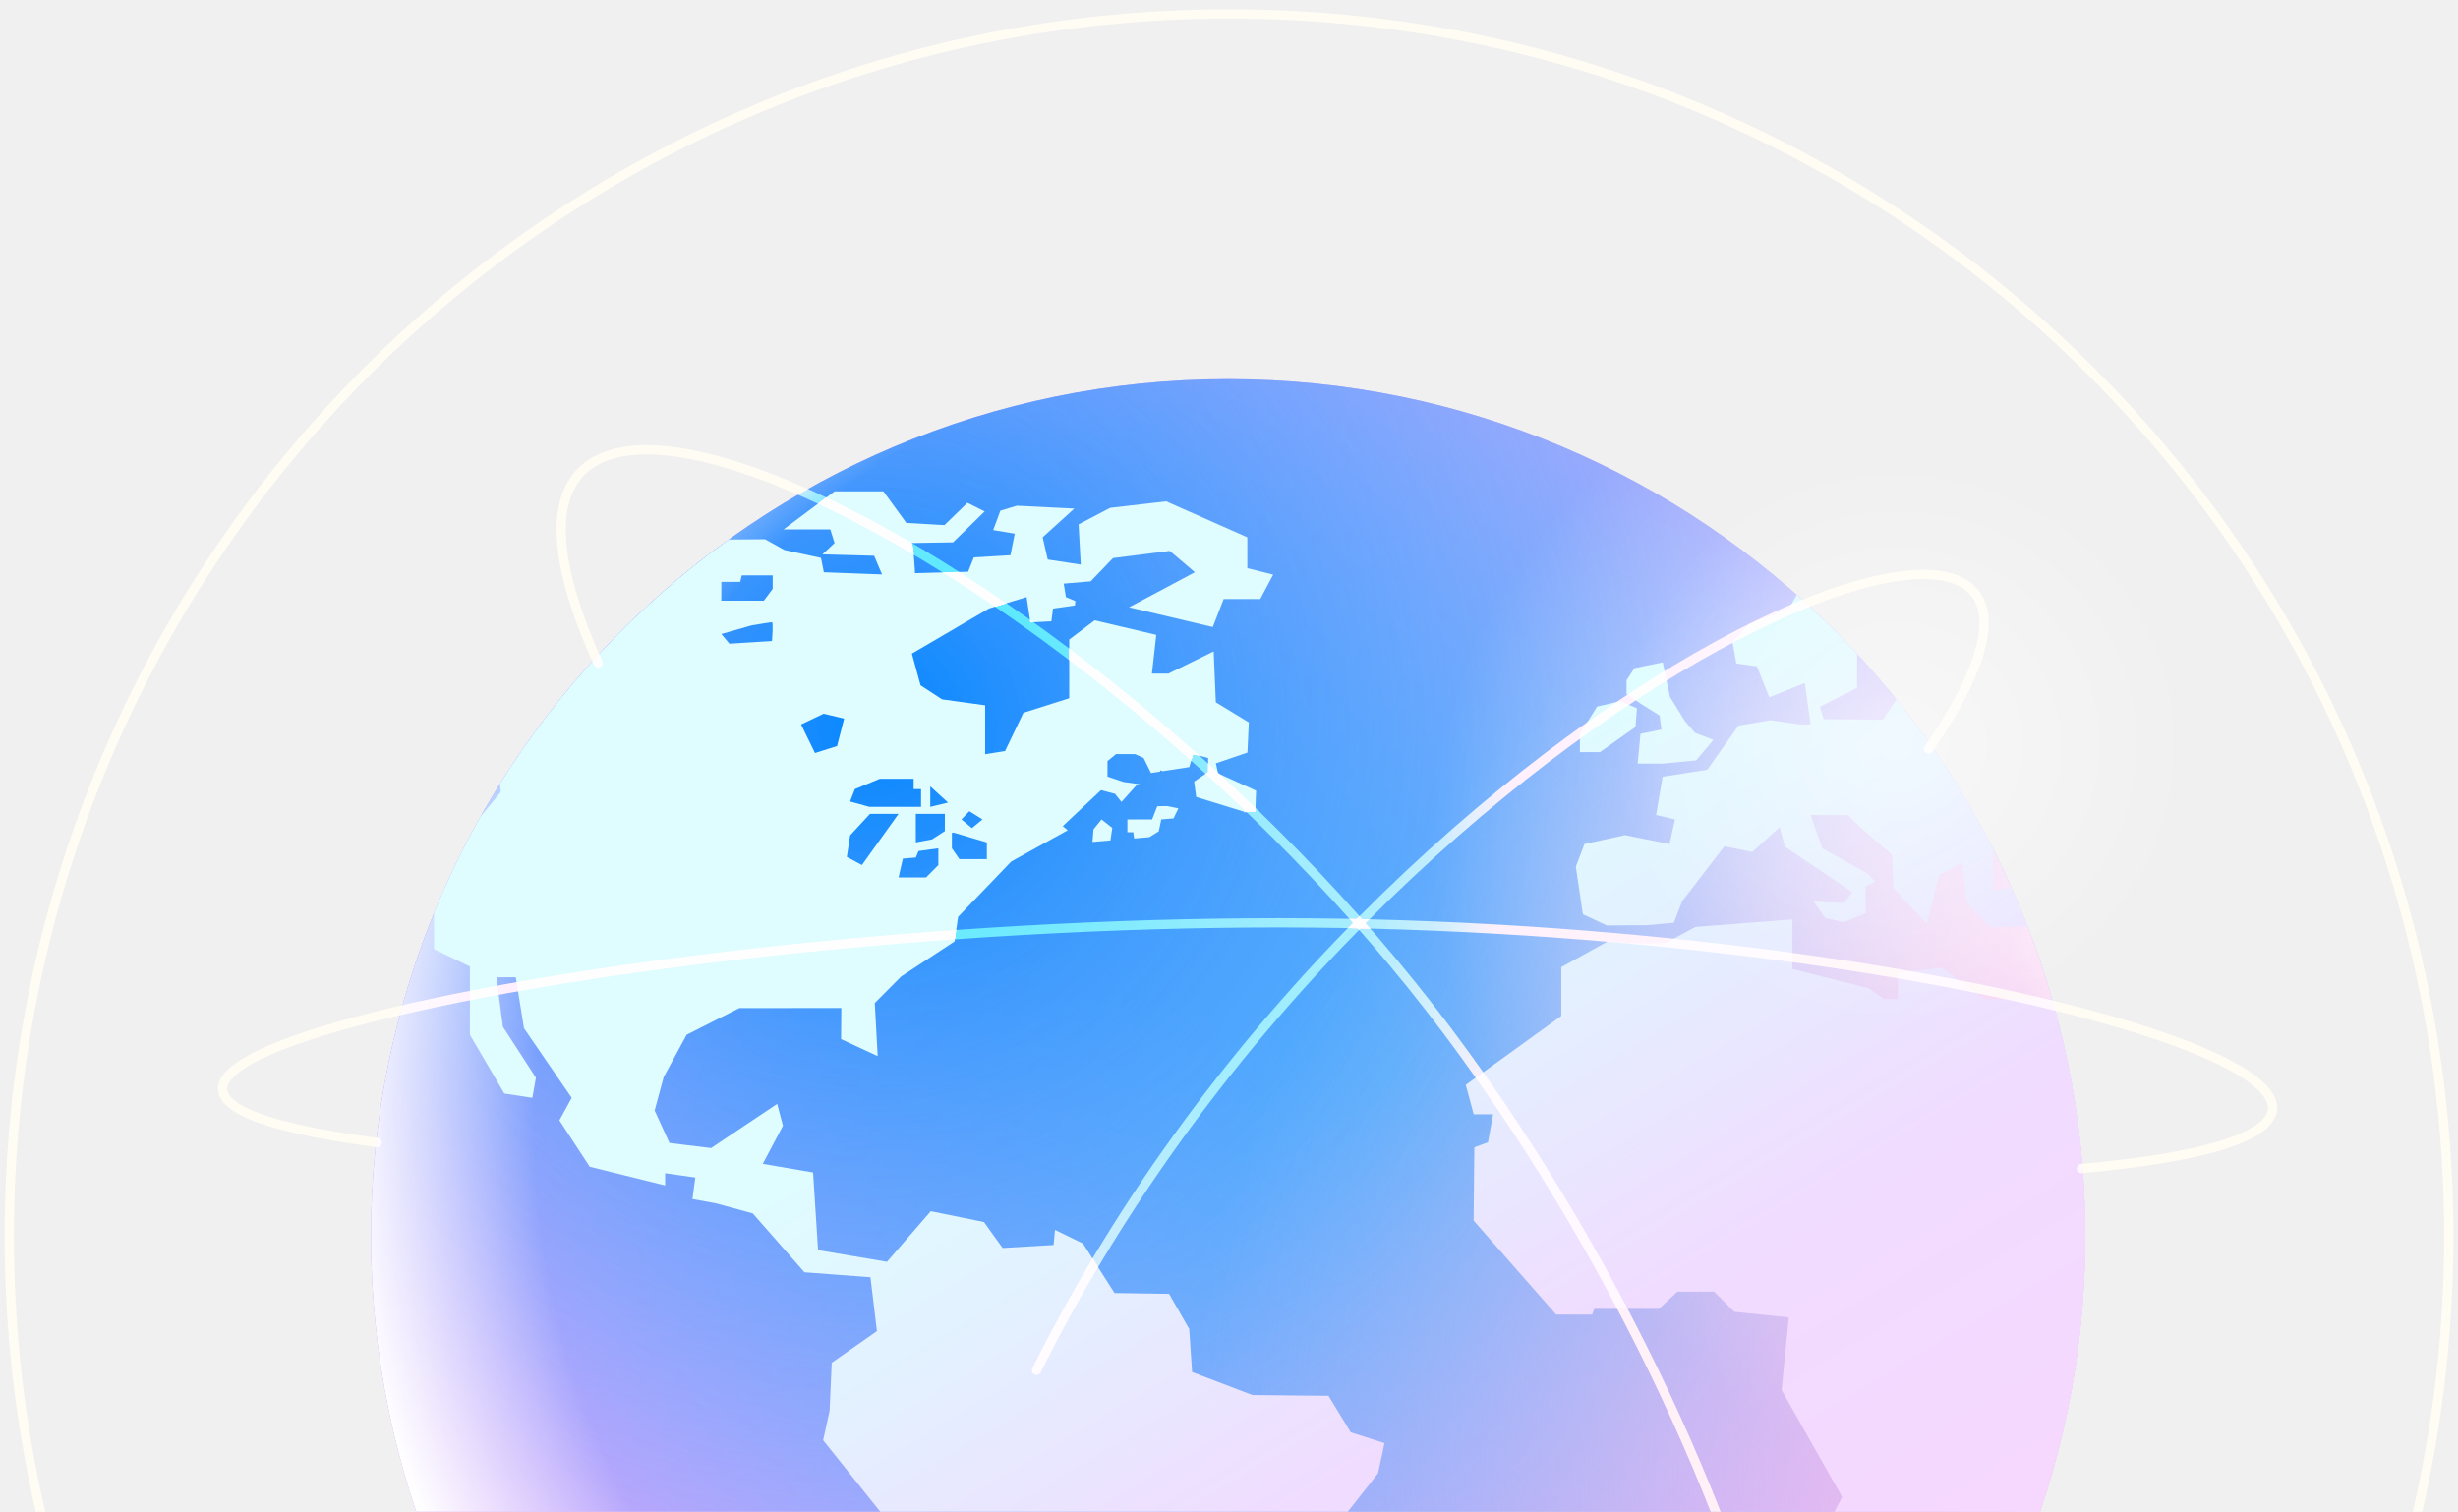
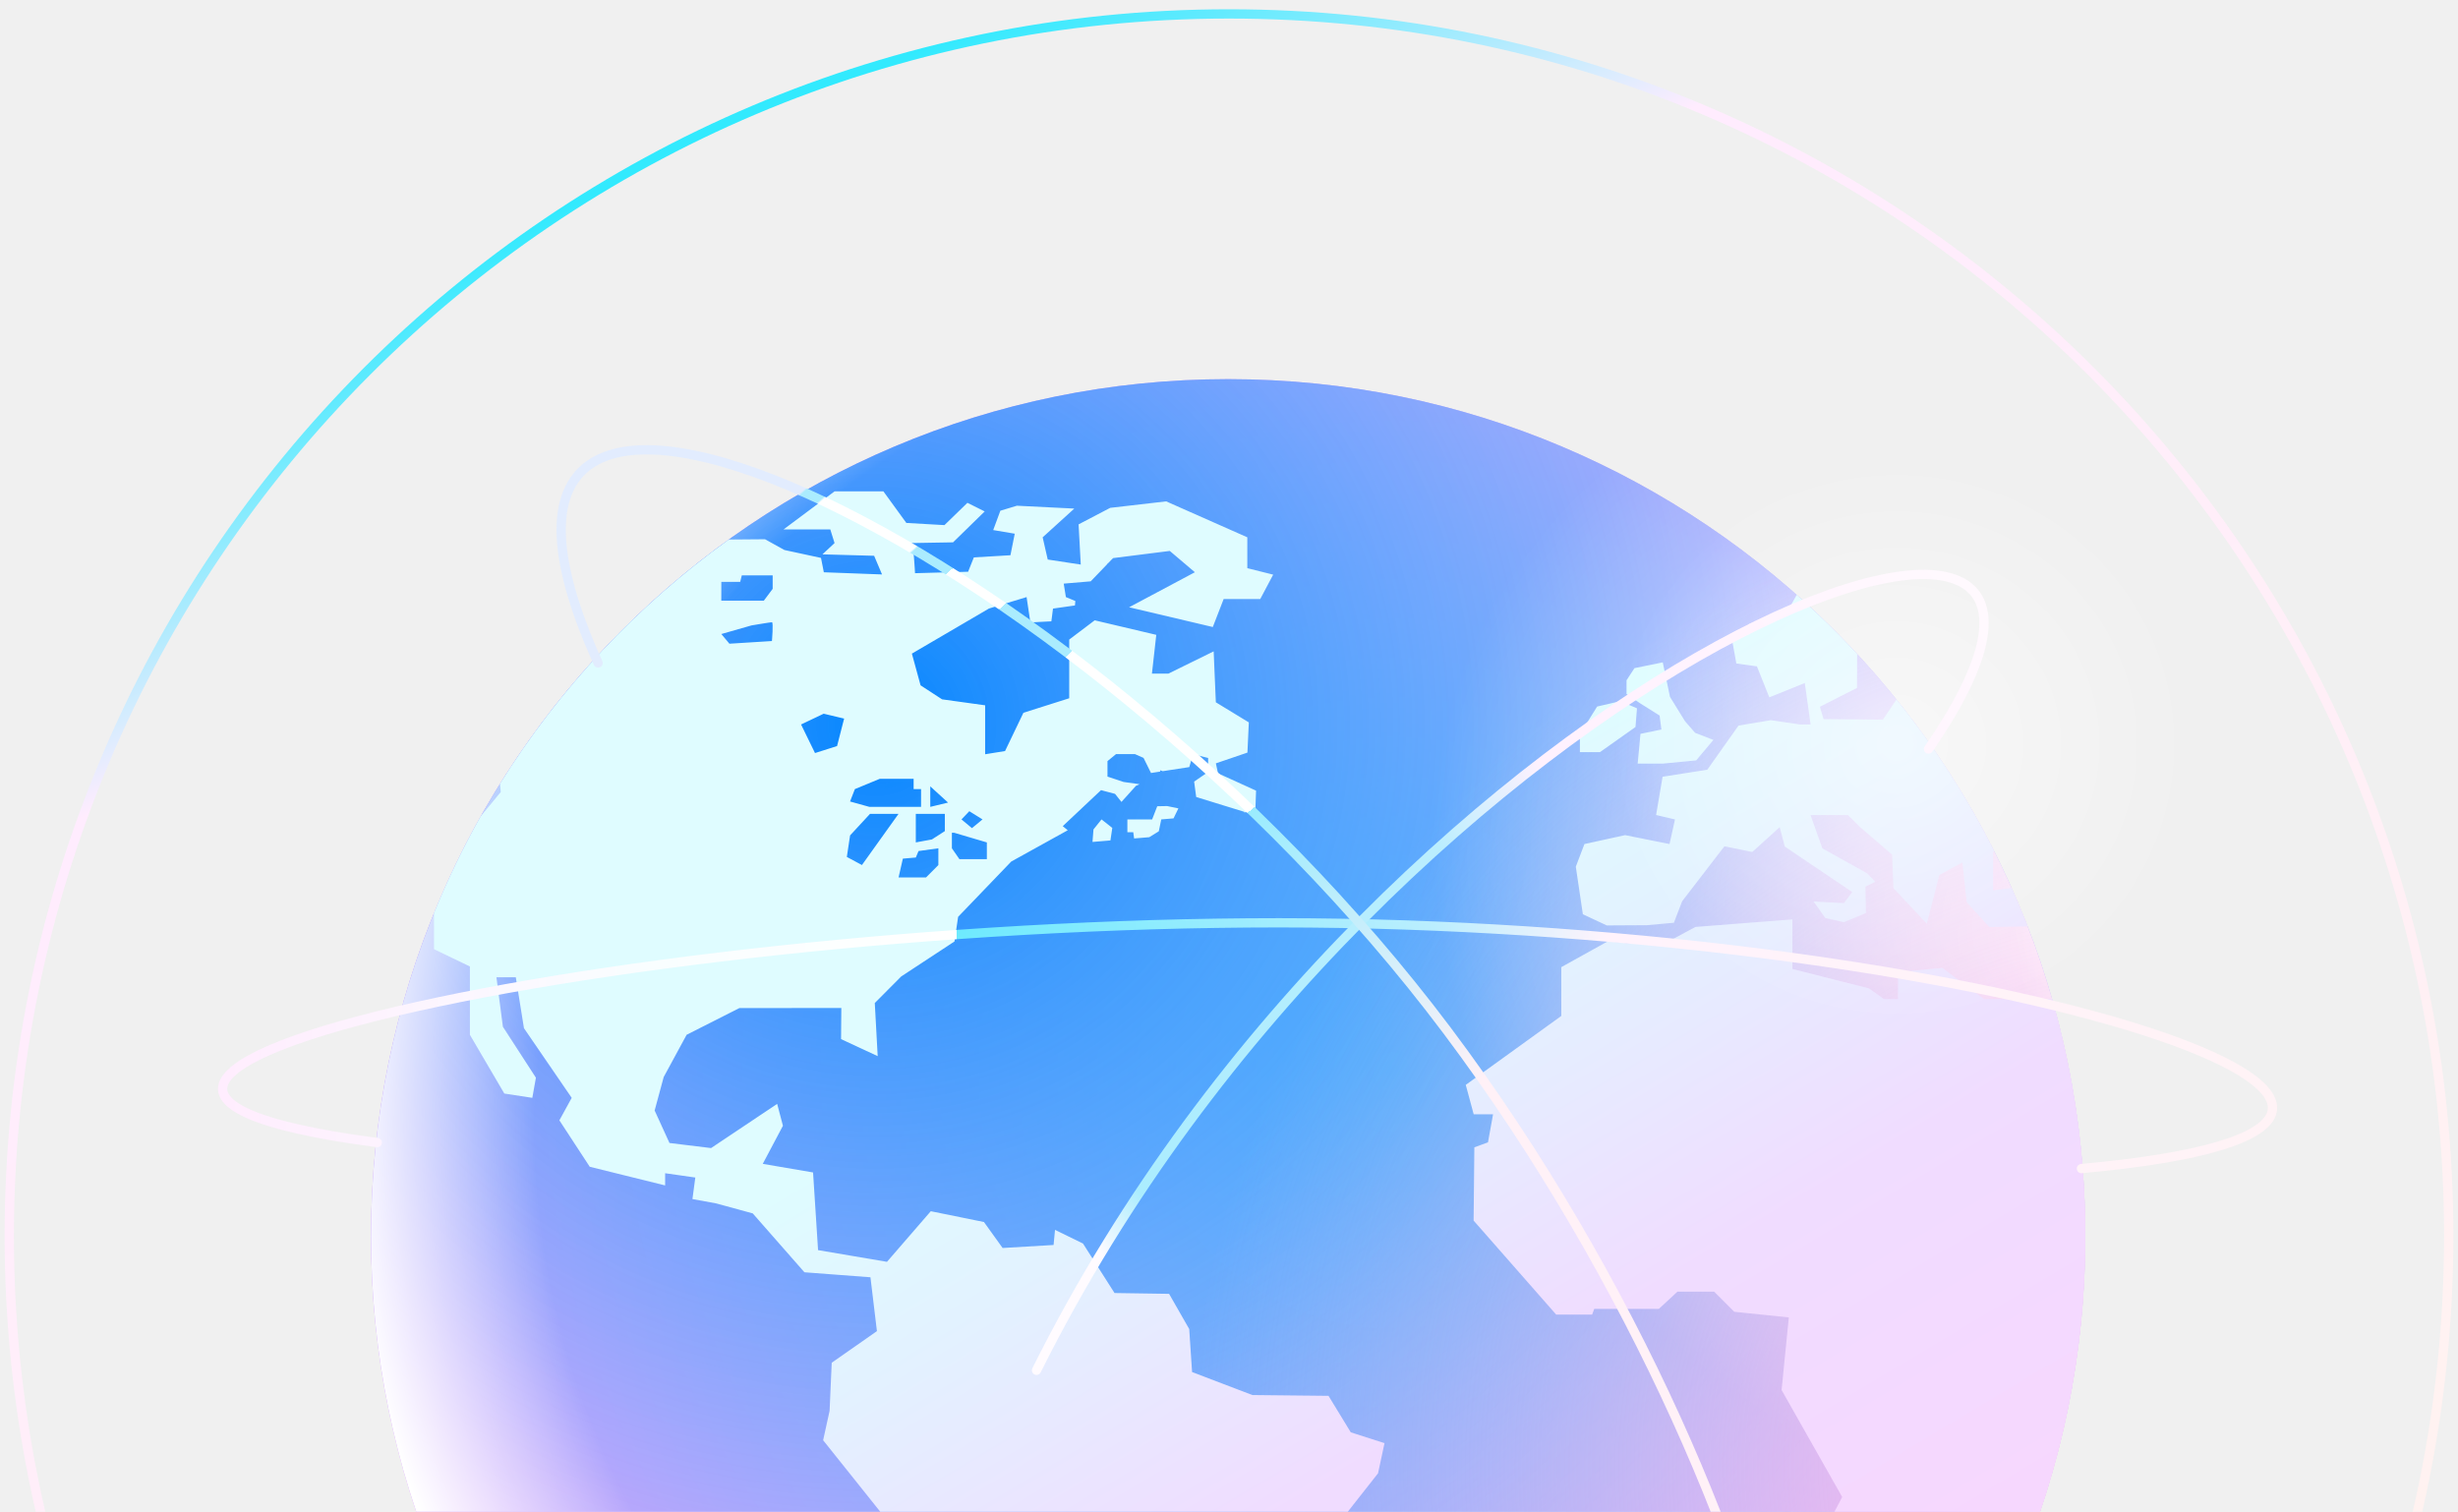
<svg xmlns="http://www.w3.org/2000/svg" width="530" height="326" viewBox="0 0 530 326" fill="none">
-   <g clip-path="url(#clip0_352_34329)">
-     <circle cx="264.818" cy="266.578" r="184.818" fill="url(#paint0_radial_352_34329)" />
-     <circle cx="264.818" cy="266.578" r="184.818" fill="url(#paint1_radial_352_34329)" />
-     <circle cx="264.818" cy="266.578" r="184.818" fill="url(#paint2_radial_352_34329)" />
-     <circle cx="264.818" cy="266.578" r="184.818" fill="url(#paint3_radial_352_34329)" />
-     <circle cx="264.818" cy="266.578" r="184.818" fill="url(#paint4_radial_352_34329)" />
-     <path fill-rule="evenodd" clip-rule="evenodd" d="M429.968 183.521L429.749 183.767V192.008L433.372 191.507L433.761 191.522C434.969 194.239 436.114 196.989 437.194 199.773L428.939 199.915L424.071 194.571L423.136 185.98L418.151 188.701L415.471 199.205L408.273 191.54L407.981 184.301L401.034 178.315L398.454 175.76H390.388L392.943 182.949L402.645 188.359L404.332 190.146L402.236 191.198L402.336 196.892L397.61 198.863L393.577 197.978L391.056 194.404L397.61 194.755L399.389 192.367L384.844 182.556L383.741 178.381L377.83 183.725L371.826 182.498L362.708 194.346L360.93 198.988L355.093 199.514L346.451 199.564L341.3 197.151L339.78 186.898L341.642 182.013L350.418 180.093L359.986 182.013L361.164 176.711L357.097 175.751L358.492 167.502L368.127 165.991L374.866 156.472L381.829 155.303L388.108 156.23H390.413L389.152 147.296L381.504 150.377L378.832 143.697L374.398 143.079L373.563 138.495L377.187 134.563L385.779 131.198L387.415 128.271C391.964 132.306 396.312 136.563 400.443 141.023L400.416 148.348L392.408 152.414L393.21 155.078L405.994 155.194L408.919 150.84C417.025 160.919 424.095 171.867 429.968 183.521ZM157.144 116.348L164.953 116.285L169.136 118.606L177.026 120.31L177.636 123.408L190.186 123.875L188.482 119.851L177.335 119.542L179.949 117.112L179.03 114.164H168.96L179.949 105.957H190.478L195.429 112.77L203.645 113.238L208.597 108.428L212.321 110.29L205.499 116.953C205.499 116.953 196.064 117.112 196.523 117.112C196.982 117.112 197.3 123.608 197.3 123.608L208.747 123.291L209.983 120.201L217.873 119.734L218.8 115.091L214.158 114.306L215.702 110.132L219.259 109.055L231.642 109.672L224.82 115.868L225.914 120.66L233.037 121.746L232.569 113.079L239.382 109.514L251.456 108.119L268.949 115.868V122.522L274.527 123.917L271.738 129.177H263.847L261.509 135.214L243.457 130.956L257.643 123.399L252.233 118.807L240 120.352L238.931 121.454L238.89 121.437L238.698 121.704L235.182 125.361L229.363 125.854L229.83 128.76L231.868 129.603L231.784 130.563L227.05 131.239L226.699 133.986L222.174 134.22L221.355 128.76L213.231 131.231L196.623 140.95L198.494 147.788L203.136 150.811L212.421 152.097V162.651L216.713 161.958L220.671 153.708L230.548 150.577V137.919L236.042 133.769L249.319 136.9L248.383 145.258H251.94L261.693 140.466L262.161 151.446L269.275 155.779L268.974 162.292L262.169 164.613L262.636 166.767L270.836 170.499L270.677 174.983L268.298 175.183L268.273 175.058L257.927 171.869L257.485 168.554H257.476L260.499 166.475V163.452L257.243 162.634L256.433 165.423L250.721 166.299L250.154 166.107V166.391L248.183 166.692L246.572 163.436L244.71 162.617H240.643L238.798 164.129V167.468L242.28 168.629L245.712 169.113L244.943 169.456L241.812 172.929L240.426 171.192L237.403 170.391L229.154 178.156L230.231 179.041L218.049 185.787L206.593 197.711L205.808 203.021L194.319 210.569L188.624 216.297L189.25 227.753L181.352 224.079L181.41 217.374L159.433 217.382L148.053 223.144L143.11 232.253L141.156 239.476L144.354 246.481L153.321 247.575L167.574 238.048L168.819 242.765L164.468 250.981L175.315 252.835L176.392 269.584L191.254 272.106L200.698 261.193L212.162 263.522L216.187 269.125L227.175 268.474L227.484 265.217L233.521 268.165L240.318 278.836L252.082 279.011L256.424 286.601L257.042 295.877L270.051 300.837L286.458 301.004L291.259 308.877L298.532 311.207L297.138 317.711L289.164 327.839L286.842 350.267L279.653 355.961L268.974 355.635L265.409 361.822L268.047 373.445L256.433 388.307L252.717 395.121L241.645 400.439L234.364 401.542L234.064 404.631L239.174 406.092L238.556 409.415L233.98 413.815L236.761 417.306L242.271 417.473L241.962 421.731L240.501 425.906L240.034 429.312L248.183 436.176L247.098 439.741L236.009 439.541L224.979 429.905L216.387 414.801L217.59 400.222L211.085 391.547L213.715 376.835L209.849 375.75V343.862C209.849 343.862 199.011 335.655 198.393 335.655C197.767 335.655 192.657 334.269 192.657 334.269L191.58 328.224L177.486 310.581L178.88 304.235L179.339 293.865L189.083 287.052L187.689 275.437L173.453 274.36L162.306 261.66L154.415 259.506L149.305 258.571L149.923 253.929L143.419 253.002V255.632L127.162 251.607L120.615 241.596L123.271 236.745L112.975 221.724L111.214 210.736H107.039L108.433 221.415L115.555 232.403L114.779 236.745L108.742 235.818L101.319 223.152V208.415L93.579 204.691L93.578 196.917C96.511 189.715 99.885 182.74 103.666 176.025L107.974 170.792L107.816 169.021C120.66 148.394 137.456 130.484 157.144 116.348ZM442.475 215.454C447.139 231.69 449.637 248.842 449.637 266.578C449.637 311.36 433.71 352.422 407.212 384.408H403.338V372.034L396.224 362.465V347.57L390.805 342.167L390.338 335.972L397.218 322.821L384.151 299.751L385.712 284.096L373.939 282.877L369.605 278.535H361.706L357.69 282.251H343.763L343.295 283.486H335.547L317.745 263.213L317.904 247.416L320.843 246.339L321.936 240.294H317.762L316.05 233.948L336.649 219.086V208.557L346.727 202.963L350.793 203.372H359.093L365.572 199.89L386.48 198.262V208.949L402.979 213.132L406.236 215.454H409.25V209.642L418.777 208.716L427.828 215.454H442.475ZM155.534 125.47V125.812L155.526 129.536H164.694L166.606 126.981V124.075H159.951L159.6 125.47H155.534ZM166.447 134.179C166.096 134.179 162.03 134.872 162.03 134.872L155.534 136.725L157.279 138.813L166.447 138.236C166.447 138.236 166.798 134.179 166.447 134.179ZM177.602 153.909L172.726 156.23L175.732 162.392L180.492 160.881L182.011 154.961L177.602 153.909ZM198.602 173.998V170.165H196.999V167.953H189.685L184.332 170.165L183.289 172.837L187.464 173.998H198.602ZM203.729 179.225V175.509H197.467V181.663L200.94 181.02L203.729 179.225ZM200.589 169.581V173.998L204.422 173.071L200.589 169.581ZM202.334 186.547V182.932L198.051 183.525L197.475 184.919L194.678 185.161L193.751 189.219H199.671L202.334 186.547ZM193.743 175.509H187.589L183.297 180.151L182.596 184.794L185.852 186.539L193.743 175.509ZM212.788 185.27V181.663L205.716 179.575H205.249V182.932L206.868 185.27H212.788ZM209.006 174.933L207.319 176.703L209.574 178.582L211.853 176.703L209.006 174.933ZM358.24 157.315L357.848 154.301L353.656 151.671L350.717 149.659V146.703L352.429 144.081L358.532 142.837L360.085 150.276L363.334 155.537L365.496 158.025L369.446 159.561L365.73 163.978L358.532 164.671H353.122L353.723 158.25L358.24 157.315ZM352.972 152.748L352.646 156.773L344.998 162.191H340.664V158.326L344.38 152.364L349.39 151.203L352.972 152.748ZM248.425 176.703L249.527 173.864L251.656 173.823L254.086 174.324L253.042 176.478L250.395 176.703L249.861 179.267L247.815 180.536L244.542 180.811C244.434 180.043 244.358 179.459 244.358 179.459H243.089V176.703H248.425ZM235.567 181.562L235.776 178.866L237.513 176.703L239.834 178.532L239.433 181.237L235.567 181.562Z" fill="url(#paint5_linear_352_34329)" />
+   <g clip-path="url(#clip0_612_3034)">
+     <circle cx="264.818" cy="266.578" r="184.818" fill="url(#paint0_radial_612_3034)" />
+     <circle cx="264.818" cy="266.578" r="184.818" fill="url(#paint1_radial_612_3034)" />
+     <circle cx="264.818" cy="266.578" r="184.818" fill="url(#paint2_radial_612_3034)" />
+     <circle cx="264.818" cy="266.578" r="184.818" fill="url(#paint3_radial_612_3034)" />
+     <circle cx="264.818" cy="266.578" r="184.818" fill="url(#paint4_radial_612_3034)" />
+     <path fill-rule="evenodd" clip-rule="evenodd" d="M429.968 183.521L429.749 183.767V192.008L433.372 191.507L433.761 191.522C434.969 194.239 436.114 196.989 437.194 199.773L428.939 199.915L424.071 194.571L423.136 185.98L418.151 188.701L415.471 199.205L408.273 191.54L407.981 184.301L401.034 178.315L398.454 175.76H390.388L392.943 182.949L402.645 188.359L404.332 190.146L402.236 191.198L402.336 196.892L397.61 198.863L393.577 197.978L391.056 194.404L397.61 194.755L399.389 192.367L384.844 182.556L383.741 178.381L377.83 183.725L371.826 182.498L362.708 194.346L360.93 198.988L355.093 199.514L346.451 199.564L341.3 197.151L339.78 186.898L341.642 182.013L350.418 180.093L359.986 182.013L361.164 176.711L357.097 175.751L358.492 167.502L368.127 165.991L374.866 156.472L381.829 155.303L388.108 156.23H390.413L389.152 147.296L381.504 150.377L378.832 143.697L374.398 143.079L373.563 138.495L377.187 134.563L385.779 131.198L387.415 128.271C391.964 132.306 396.312 136.563 400.443 141.023L400.416 148.348L392.408 152.414L393.21 155.078L405.994 155.194L408.919 150.84C417.025 160.919 424.095 171.867 429.968 183.521ZM157.144 116.348L164.953 116.285L169.136 118.606L177.026 120.31L177.636 123.408L190.186 123.875L188.482 119.851L177.335 119.542L179.949 117.112L179.03 114.164H168.96L179.949 105.957H190.478L195.429 112.77L203.645 113.238L208.597 108.428L212.321 110.29L205.499 116.953C205.499 116.953 196.064 117.112 196.523 117.112C196.982 117.112 197.3 123.608 197.3 123.608L208.747 123.291L209.983 120.201L217.873 119.734L218.8 115.091L214.158 114.306L215.702 110.132L219.259 109.055L231.642 109.672L224.82 115.868L225.914 120.66L233.037 121.746L232.569 113.079L239.382 109.514L251.456 108.119L268.949 115.868V122.522L274.527 123.917L271.738 129.177H263.847L261.509 135.214L243.457 130.956L257.643 123.399L252.233 118.807L240 120.352L238.931 121.454L238.89 121.437L238.698 121.704L235.182 125.361L229.363 125.854L229.83 128.76L231.868 129.603L231.784 130.563L227.05 131.239L226.699 133.986L222.174 134.22L221.355 128.76L213.231 131.231L196.623 140.95L198.494 147.788L203.136 150.811L212.421 152.097V162.651L216.713 161.958L220.671 153.708L230.548 150.577V137.919L236.042 133.769L249.319 136.9L248.383 145.258H251.94L261.693 140.466L262.161 151.446L269.275 155.779L268.974 162.292L262.169 164.613L262.636 166.767L270.836 170.499L270.677 174.983L268.298 175.183L268.273 175.058L257.927 171.869L257.485 168.554H257.476L260.499 166.475V163.452L257.243 162.634L256.433 165.423L250.721 166.299L250.154 166.107V166.391L248.183 166.692L246.572 163.436L244.71 162.617H240.643L238.798 164.129V167.468L242.28 168.629L245.712 169.113L244.943 169.456L241.812 172.929L240.426 171.192L237.403 170.391L229.154 178.156L230.231 179.041L218.049 185.787L206.593 197.711L205.808 203.021L194.319 210.569L188.624 216.297L189.25 227.753L181.352 224.079L181.41 217.374L159.433 217.382L148.053 223.144L143.11 232.253L141.156 239.476L144.354 246.481L153.321 247.575L167.574 238.048L168.819 242.765L164.468 250.981L175.315 252.835L176.392 269.584L191.254 272.106L200.698 261.193L212.162 263.522L216.187 269.125L227.175 268.474L227.484 265.217L233.521 268.165L240.318 278.836L252.082 279.011L256.424 286.601L257.042 295.877L270.051 300.837L286.458 301.004L291.259 308.877L298.532 311.207L297.138 317.711L289.164 327.839L286.842 350.267L279.653 355.961L268.974 355.635L265.409 361.822L268.047 373.445L256.433 388.307L252.717 395.121L241.645 400.439L234.364 401.542L234.064 404.631L239.174 406.092L238.556 409.415L233.98 413.815L236.761 417.306L242.271 417.473L241.962 421.731L240.501 425.906L240.034 429.312L248.183 436.176L247.098 439.741L236.009 439.541L224.979 429.905L216.387 414.801L217.59 400.222L211.085 391.547L213.715 376.835L209.849 375.75V343.862C209.849 343.862 199.011 335.655 198.393 335.655C197.767 335.655 192.657 334.269 192.657 334.269L191.58 328.224L177.486 310.581L178.88 304.235L179.339 293.865L189.083 287.052L187.689 275.437L173.453 274.36L162.306 261.66L154.415 259.506L149.305 258.571L149.923 253.929L143.419 253.002V255.632L127.162 251.607L120.615 241.596L123.271 236.745L112.975 221.724L111.214 210.736H107.039L108.433 221.415L115.555 232.403L114.779 236.745L108.742 235.818L101.319 223.152V208.415L93.579 204.691L93.578 196.917C96.511 189.715 99.885 182.74 103.666 176.025L107.974 170.792L107.816 169.021C120.66 148.394 137.456 130.484 157.144 116.348ZM442.475 215.454C447.139 231.69 449.637 248.842 449.637 266.578C449.637 311.36 433.71 352.422 407.212 384.408H403.338V372.034L396.224 362.465V347.57L390.805 342.167L390.338 335.972L397.218 322.821L384.151 299.751L385.712 284.096L373.939 282.877L369.605 278.535H361.706L357.69 282.251H343.763L343.295 283.486H335.547L317.745 263.213L317.904 247.416L320.843 246.339L321.936 240.294H317.762L316.05 233.948L336.649 219.086V208.557L346.727 202.963L350.793 203.372H359.093L365.572 199.89L386.48 198.262V208.949L402.979 213.132L406.236 215.454H409.25V209.642L418.777 208.716L427.828 215.454H442.475ZM155.534 125.47V125.812L155.526 129.536H164.694L166.606 126.981V124.075H159.951L159.6 125.47H155.534ZM166.447 134.179C166.096 134.179 162.03 134.872 162.03 134.872L155.534 136.725L157.279 138.813L166.447 138.236C166.447 138.236 166.798 134.179 166.447 134.179ZM177.602 153.909L172.726 156.23L175.732 162.392L180.492 160.881L182.011 154.961L177.602 153.909ZM198.602 173.998V170.165H196.999V167.953H189.685L184.332 170.165L183.289 172.837L187.464 173.998H198.602ZM203.729 179.225V175.509H197.467V181.663L200.94 181.02L203.729 179.225ZM200.589 169.581V173.998L204.422 173.071L200.589 169.581ZM202.334 186.547V182.932L198.051 183.525L197.475 184.919L194.678 185.161L193.751 189.219H199.671L202.334 186.547ZM193.743 175.509H187.589L183.297 180.151L182.596 184.794L185.852 186.539L193.743 175.509ZM212.788 185.27V181.663L205.716 179.575H205.249V182.932L206.868 185.27H212.788ZM209.006 174.933L207.319 176.703L209.574 178.582L211.853 176.703L209.006 174.933ZM358.24 157.315L357.848 154.301L353.656 151.671L350.717 149.659V146.703L352.429 144.081L358.532 142.837L360.085 150.276L363.334 155.537L365.496 158.025L369.446 159.561L365.73 163.978L358.532 164.671H353.122L353.723 158.25L358.24 157.315ZM352.972 152.748L352.646 156.773L344.998 162.191H340.664V158.326L344.38 152.364L349.39 151.203L352.972 152.748ZM248.425 176.703L249.527 173.864L251.656 173.823L254.086 174.324L253.042 176.478L250.395 176.703L249.861 179.267L247.815 180.536L244.542 180.811C244.434 180.043 244.358 179.459 244.358 179.459H243.089V176.703H248.425ZM235.567 181.562L235.776 178.866L237.513 176.703L239.834 178.532L239.433 181.237L235.567 181.562Z" fill="url(#paint5_linear_612_3034)" />
    <g style="mix-blend-mode:soft-light">
-       <rect x="349" y="102" width="120" height="117" fill="url(#paint6_radial_352_34329)" />
+       <rect x="349" y="102" width="120" height="117" fill="url(#paint6_radial_612_3034)" />
    </g>
-     <g style="mix-blend-mode:overlay">
-       <ellipse cx="265" cy="266.5" rx="263" ry="263.5" stroke="#FFE5A4" stroke-width="2" stroke-linecap="round" />
-     </g>
-     <g style="mix-blend-mode:overlay">
-       <path d="M448.8 252C554.937 242.351 438.723 202.953 296.103 199.26C153.586 195.57 -27.707 232.122 81.349 246.391" stroke="#FFE5A4" stroke-width="2" stroke-linecap="round" />
-     </g>
-     <g style="mix-blend-mode:overlay">
-       <path d="M223.5 295.5C299.5 143.001 475.019 75.895 415.829 161.526" stroke="#FFE5A4" stroke-width="2" stroke-linecap="round" />
-     </g>
-     <g style="mix-blend-mode:overlay">
-       <path d="M341.246 412.709C419.812 476.052 392.088 328.88 312.017 222.222C232.003 115.64 85.257 46.604 128.966 142.963" stroke="#FFE5A4" stroke-width="2" stroke-linecap="round" />
-     </g>
+     <ellipse cx="265" cy="266.5" rx="263" ry="263.5" stroke="url(#paint7_linear_612_3034)" stroke-width="2" stroke-linecap="round" />
+     <path d="M448.8 252C554.937 242.351 438.723 202.953 296.103 199.26C153.586 195.57 -27.707 232.122 81.349 246.391" stroke="url(#paint8_linear_612_3034)" stroke-width="2" stroke-linecap="round" />
+     <path d="M223.5 295.5C299.5 143.001 475.019 75.895 415.829 161.526" stroke="url(#paint9_linear_612_3034)" stroke-width="2" stroke-linecap="round" />
+     <path d="M341.246 412.709C419.812 476.052 392.088 328.88 312.017 222.222C232.003 115.64 85.257 46.604 128.966 142.963" stroke="url(#paint10_linear_612_3034)" stroke-width="2" stroke-linecap="round" />
  </g>
  <defs>
-     <radialGradient id="paint0_radial_352_34329" cx="0" cy="0" r="1" gradientUnits="userSpaceOnUse" gradientTransform="translate(300.611 231.437) rotate(99.2423) scale(222.853)">
+     <radialGradient id="paint0_radial_612_3034" cx="0" cy="0" r="1" gradientUnits="userSpaceOnUse" gradientTransform="translate(300.611 231.437) rotate(99.2423) scale(222.853)">
      <stop stop-color="#30A1FC" />
      <stop offset="1" stop-color="#FF87FA" />
    </radialGradient>
-     <radialGradient id="paint1_radial_352_34329" cx="0" cy="0" r="1" gradientUnits="userSpaceOnUse" gradientTransform="translate(188 155.5) rotate(62.396) scale(345.306)">
+     <radialGradient id="paint1_radial_612_3034" cx="0" cy="0" r="1" gradientUnits="userSpaceOnUse" gradientTransform="translate(188 155.5) rotate(62.396) scale(345.306)">
      <stop stop-color="#0486FE" />
      <stop offset="1" stop-color="white" stop-opacity="0" />
    </radialGradient>
-     <radialGradient id="paint2_radial_352_34329" cx="0" cy="0" r="1" gradientUnits="userSpaceOnUse" gradientTransform="translate(449.637 204.104) rotate(123.521) scale(122.554 147.51)">
+     <radialGradient id="paint2_radial_612_3034" cx="0" cy="0" r="1" gradientUnits="userSpaceOnUse" gradientTransform="translate(449.637 204.104) rotate(123.521) scale(122.554 147.51)">
      <stop stop-color="white" />
      <stop offset="1" stop-color="white" stop-opacity="0" />
    </radialGradient>
-     <radialGradient id="paint3_radial_352_34329" cx="0" cy="0" r="1" gradientUnits="userSpaceOnUse" gradientTransform="translate(467.5 317) rotate(-136.631) scale(211.157 212.062)">
+     <radialGradient id="paint3_radial_612_3034" cx="0" cy="0" r="1" gradientUnits="userSpaceOnUse" gradientTransform="translate(467.5 317) rotate(-136.631) scale(211.157 212.062)">
      <stop stop-color="#FAC5EC" />
      <stop offset="1" stop-color="#FAC5EC" stop-opacity="0" />
    </radialGradient>
-     <radialGradient id="paint4_radial_352_34329" cx="0" cy="0" r="1" gradientUnits="userSpaceOnUse" gradientTransform="translate(276.532 240.547) rotate(106.479) scale(211.059 202.934)">
+     <radialGradient id="paint4_radial_612_3034" cx="0" cy="0" r="1" gradientUnits="userSpaceOnUse" gradientTransform="translate(276.532 240.547) rotate(106.479) scale(211.059 202.934)">
      <stop offset="0.62" stop-color="white" stop-opacity="0" />
      <stop offset="0.797" stop-color="white" stop-opacity="0" />
      <stop offset="1" stop-color="white" />
    </radialGradient>
-     <linearGradient id="paint5_linear_352_34329" x1="284.5" y1="187" x2="402.5" y2="384.5" gradientUnits="userSpaceOnUse">
+     <linearGradient id="paint5_linear_612_3034" x1="284.5" y1="187" x2="402.5" y2="384.5" gradientUnits="userSpaceOnUse">
      <stop stop-color="#DFFCFF" />
      <stop offset="0.188" stop-color="#E2F2FF" />
      <stop offset="0.502" stop-color="#F0DCFF" />
      <stop offset="1" stop-color="#F9D5FE" />
    </linearGradient>
-     <radialGradient id="paint6_radial_352_34329" cx="0" cy="0" r="1" gradientUnits="userSpaceOnUse" gradientTransform="translate(409 160.5) rotate(90) scale(58.5 60.4121)">
+     <radialGradient id="paint6_radial_612_3034" cx="0" cy="0" r="1" gradientUnits="userSpaceOnUse" gradientTransform="translate(409 160.5) rotate(90) scale(58.5 60.4121)">
      <stop stop-color="white" />
      <stop offset="1" stop-color="white" stop-opacity="0" />
    </radialGradient>
-     <clipPath id="clip0_352_34329">
+     <linearGradient id="paint7_linear_612_3034" x1="155" y1="30" x2="337" y2="443" gradientUnits="userSpaceOnUse">
+       <stop stop-color="#32EAFE" />
+       <stop offset="0.174" stop-color="#FFECFE" />
+       <stop offset="1" stop-color="#FFF3EF" />
+     </linearGradient>
+     <linearGradient id="paint8_linear_612_3034" x1="48" y1="235" x2="490" y2="235" gradientUnits="userSpaceOnUse">
+       <stop stop-color="#FFEDFE" />
+       <stop offset="0.21" stop-color="#F9FEFF" />
+       <stop offset="0.358" stop-color="white" />
+       <stop offset="0.358" stop-color="#6EEAFE" />
+       <stop offset="0.591" stop-color="#BAEEFE" />
+       <stop offset="0.675" stop-color="#FFF3FC" />
+       <stop offset="1" stop-color="#FFF3F6" />
+     </linearGradient>
+     <linearGradient id="paint9_linear_612_3034" x1="428" y1="118" x2="239" y2="272.5" gradientUnits="userSpaceOnUse">
+       <stop stop-color="#FFFAFE" />
+       <stop offset="0.212" stop-color="#FFF4FE" />
+       <stop offset="0.424" stop-color="#FFF1FE" />
+       <stop offset="0.541" stop-color="#BAEEFE" />
+       <stop offset="0.939" stop-color="#ABEDFE" />
+       <stop offset="1" stop-color="#FFFBFF" />
+     </linearGradient>
+     <linearGradient id="paint10_linear_612_3034" x1="412.5" y1="428" x2="121" y2="97" gradientUnits="userSpaceOnUse">
+       <stop offset="0.47" stop-color="#FFF1F7" />
+       <stop offset="0.645" stop-color="#9AECFE" />
+       <stop offset="0.645" stop-color="white" />
+       <stop offset="0.761" stop-color="white" />
+       <stop offset="0.761" stop-color="#AAECFE" />
+       <stop offset="0.8" stop-color="#AAECFE" />
+       <stop offset="0.8" stop-color="white" />
+       <stop offset="0.83" stop-color="white" />
+       <stop offset="0.83" stop-color="#AAECFE" />
+       <stop offset="0.849" stop-color="#AAECFE" />
+       <stop offset="0.85" stop-color="white" />
+       <stop offset="0.897" stop-color="white" />
+       <stop offset="0.898" stop-color="#AAECFE" />
+       <stop offset="0.906" stop-color="#AAECFE" />
+       <stop offset="0.907" stop-color="#E2ECFE" />
+       <stop offset="1" stop-color="#E2ECFE" />
+     </linearGradient>
+     <clipPath id="clip0_612_3034">
      <rect width="530" height="326" fill="white" />
    </clipPath>
  </defs>
</svg>
